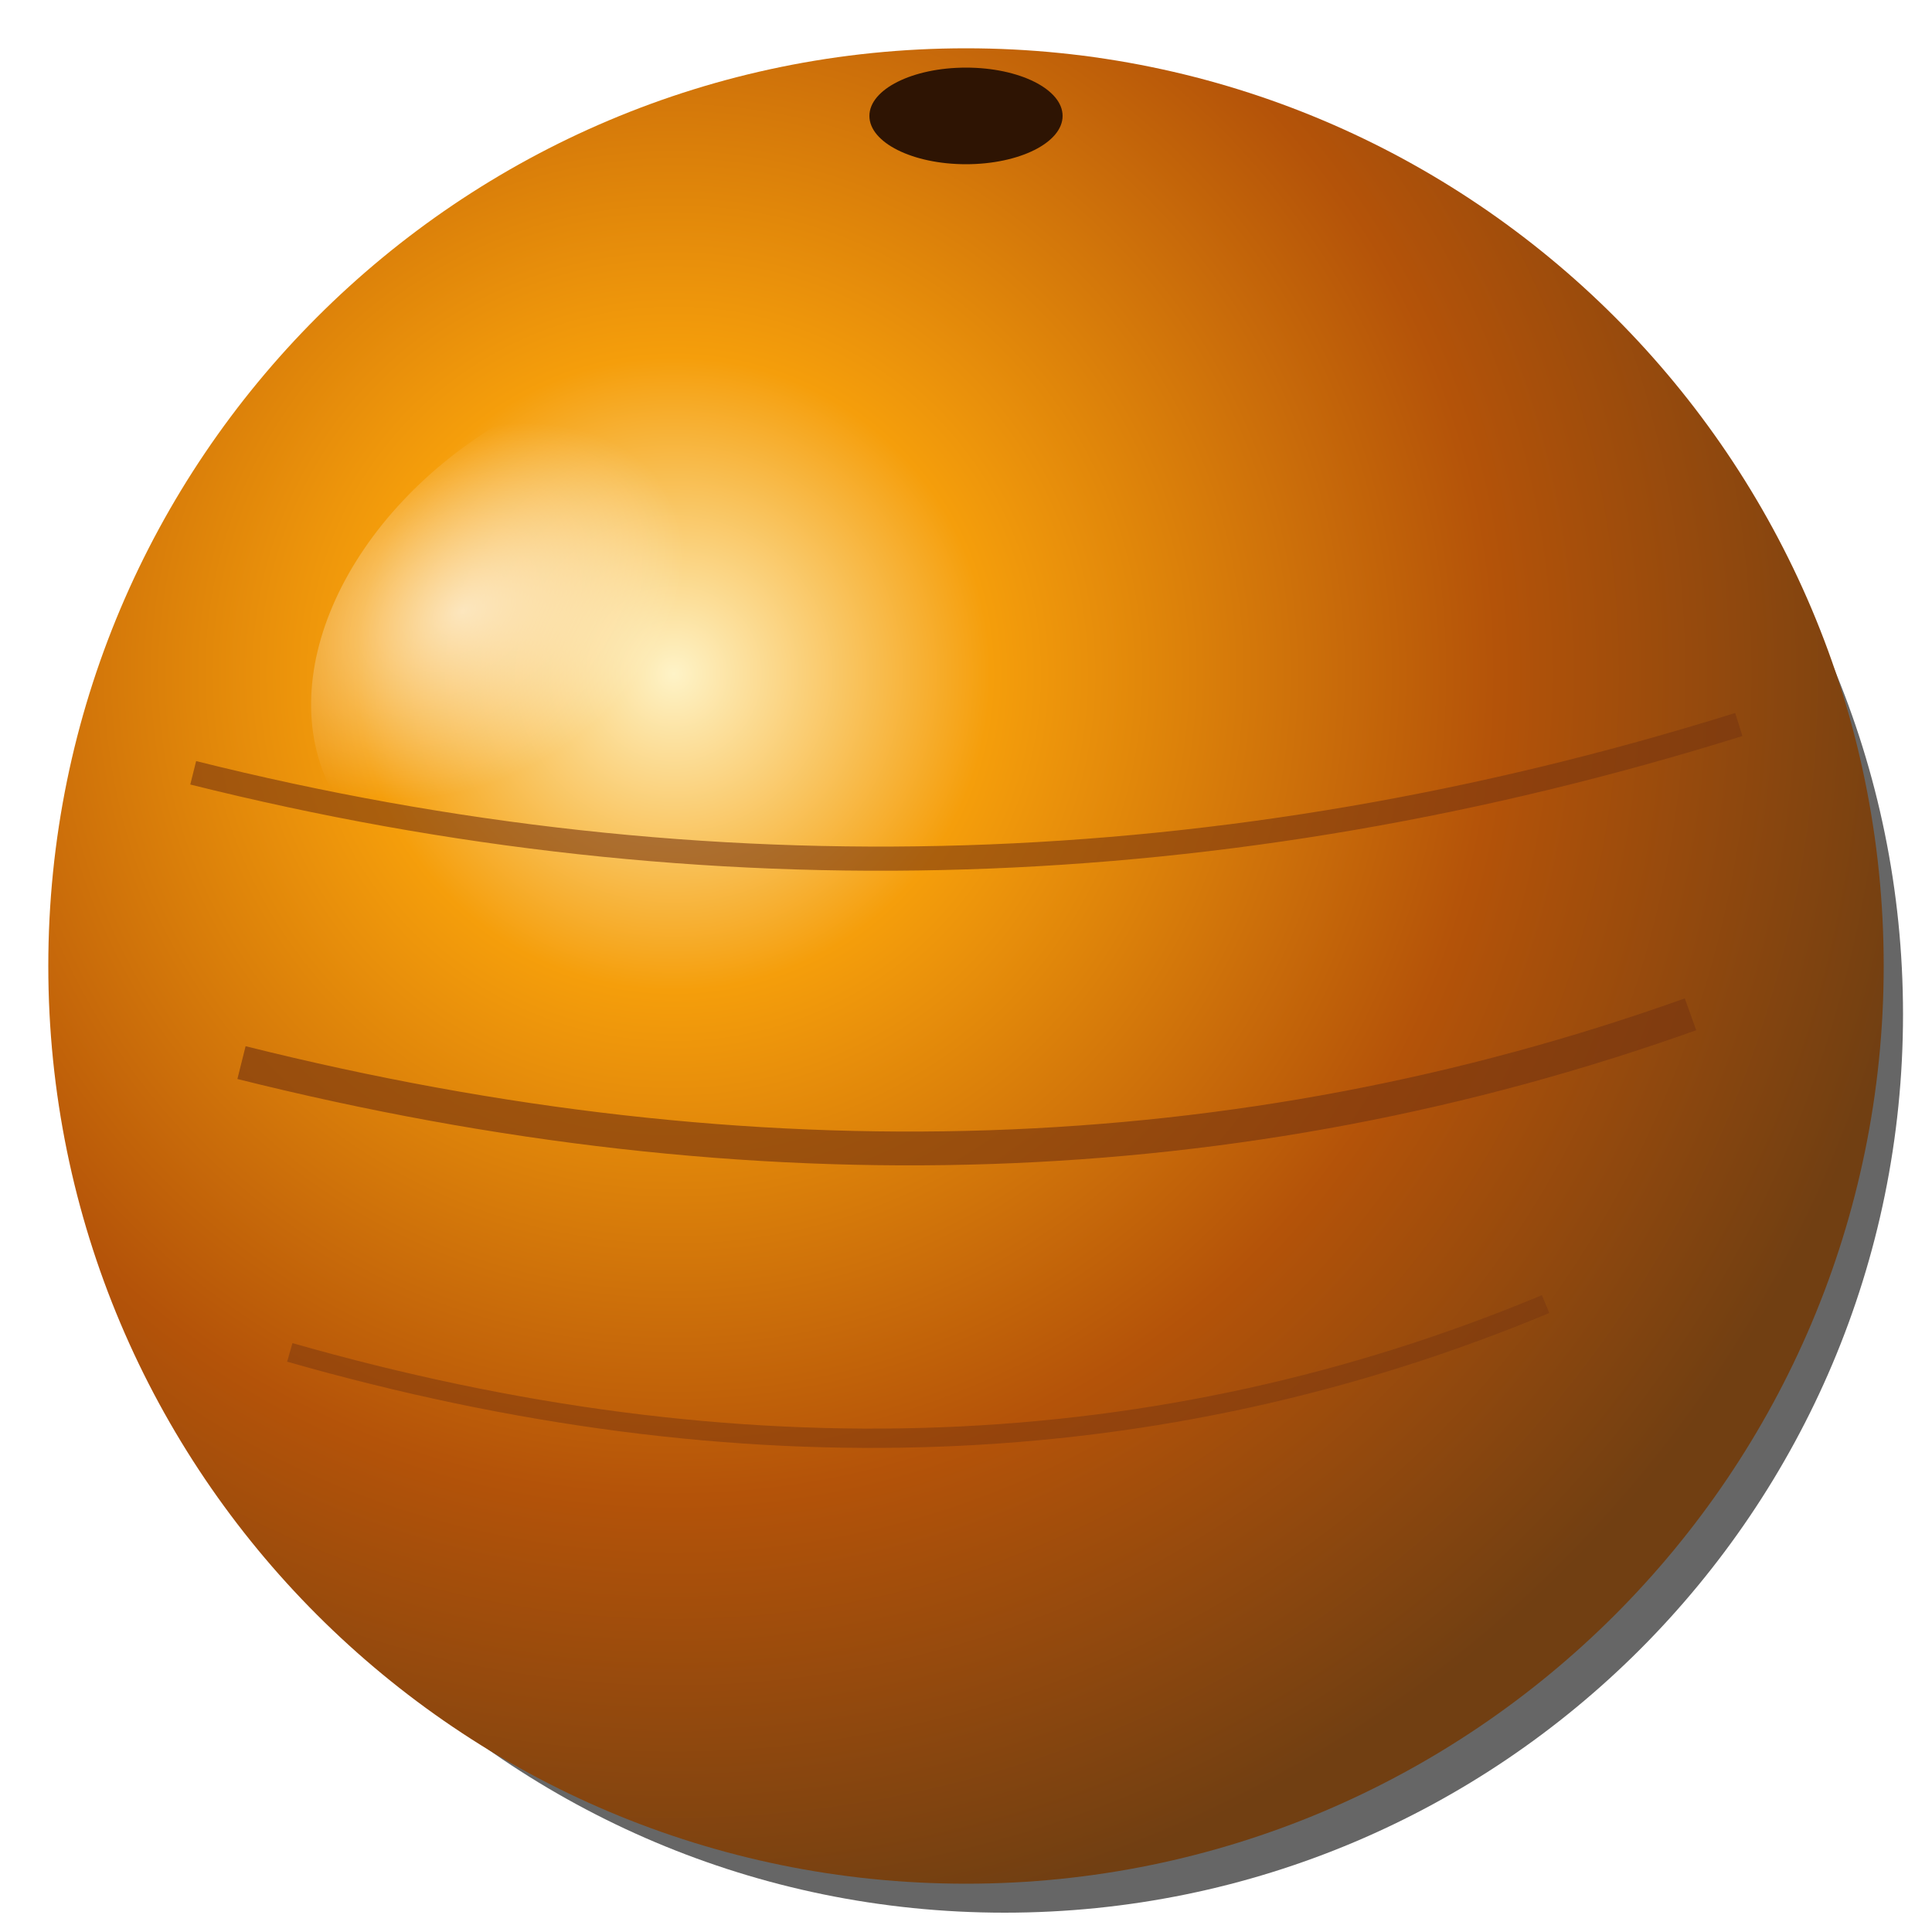
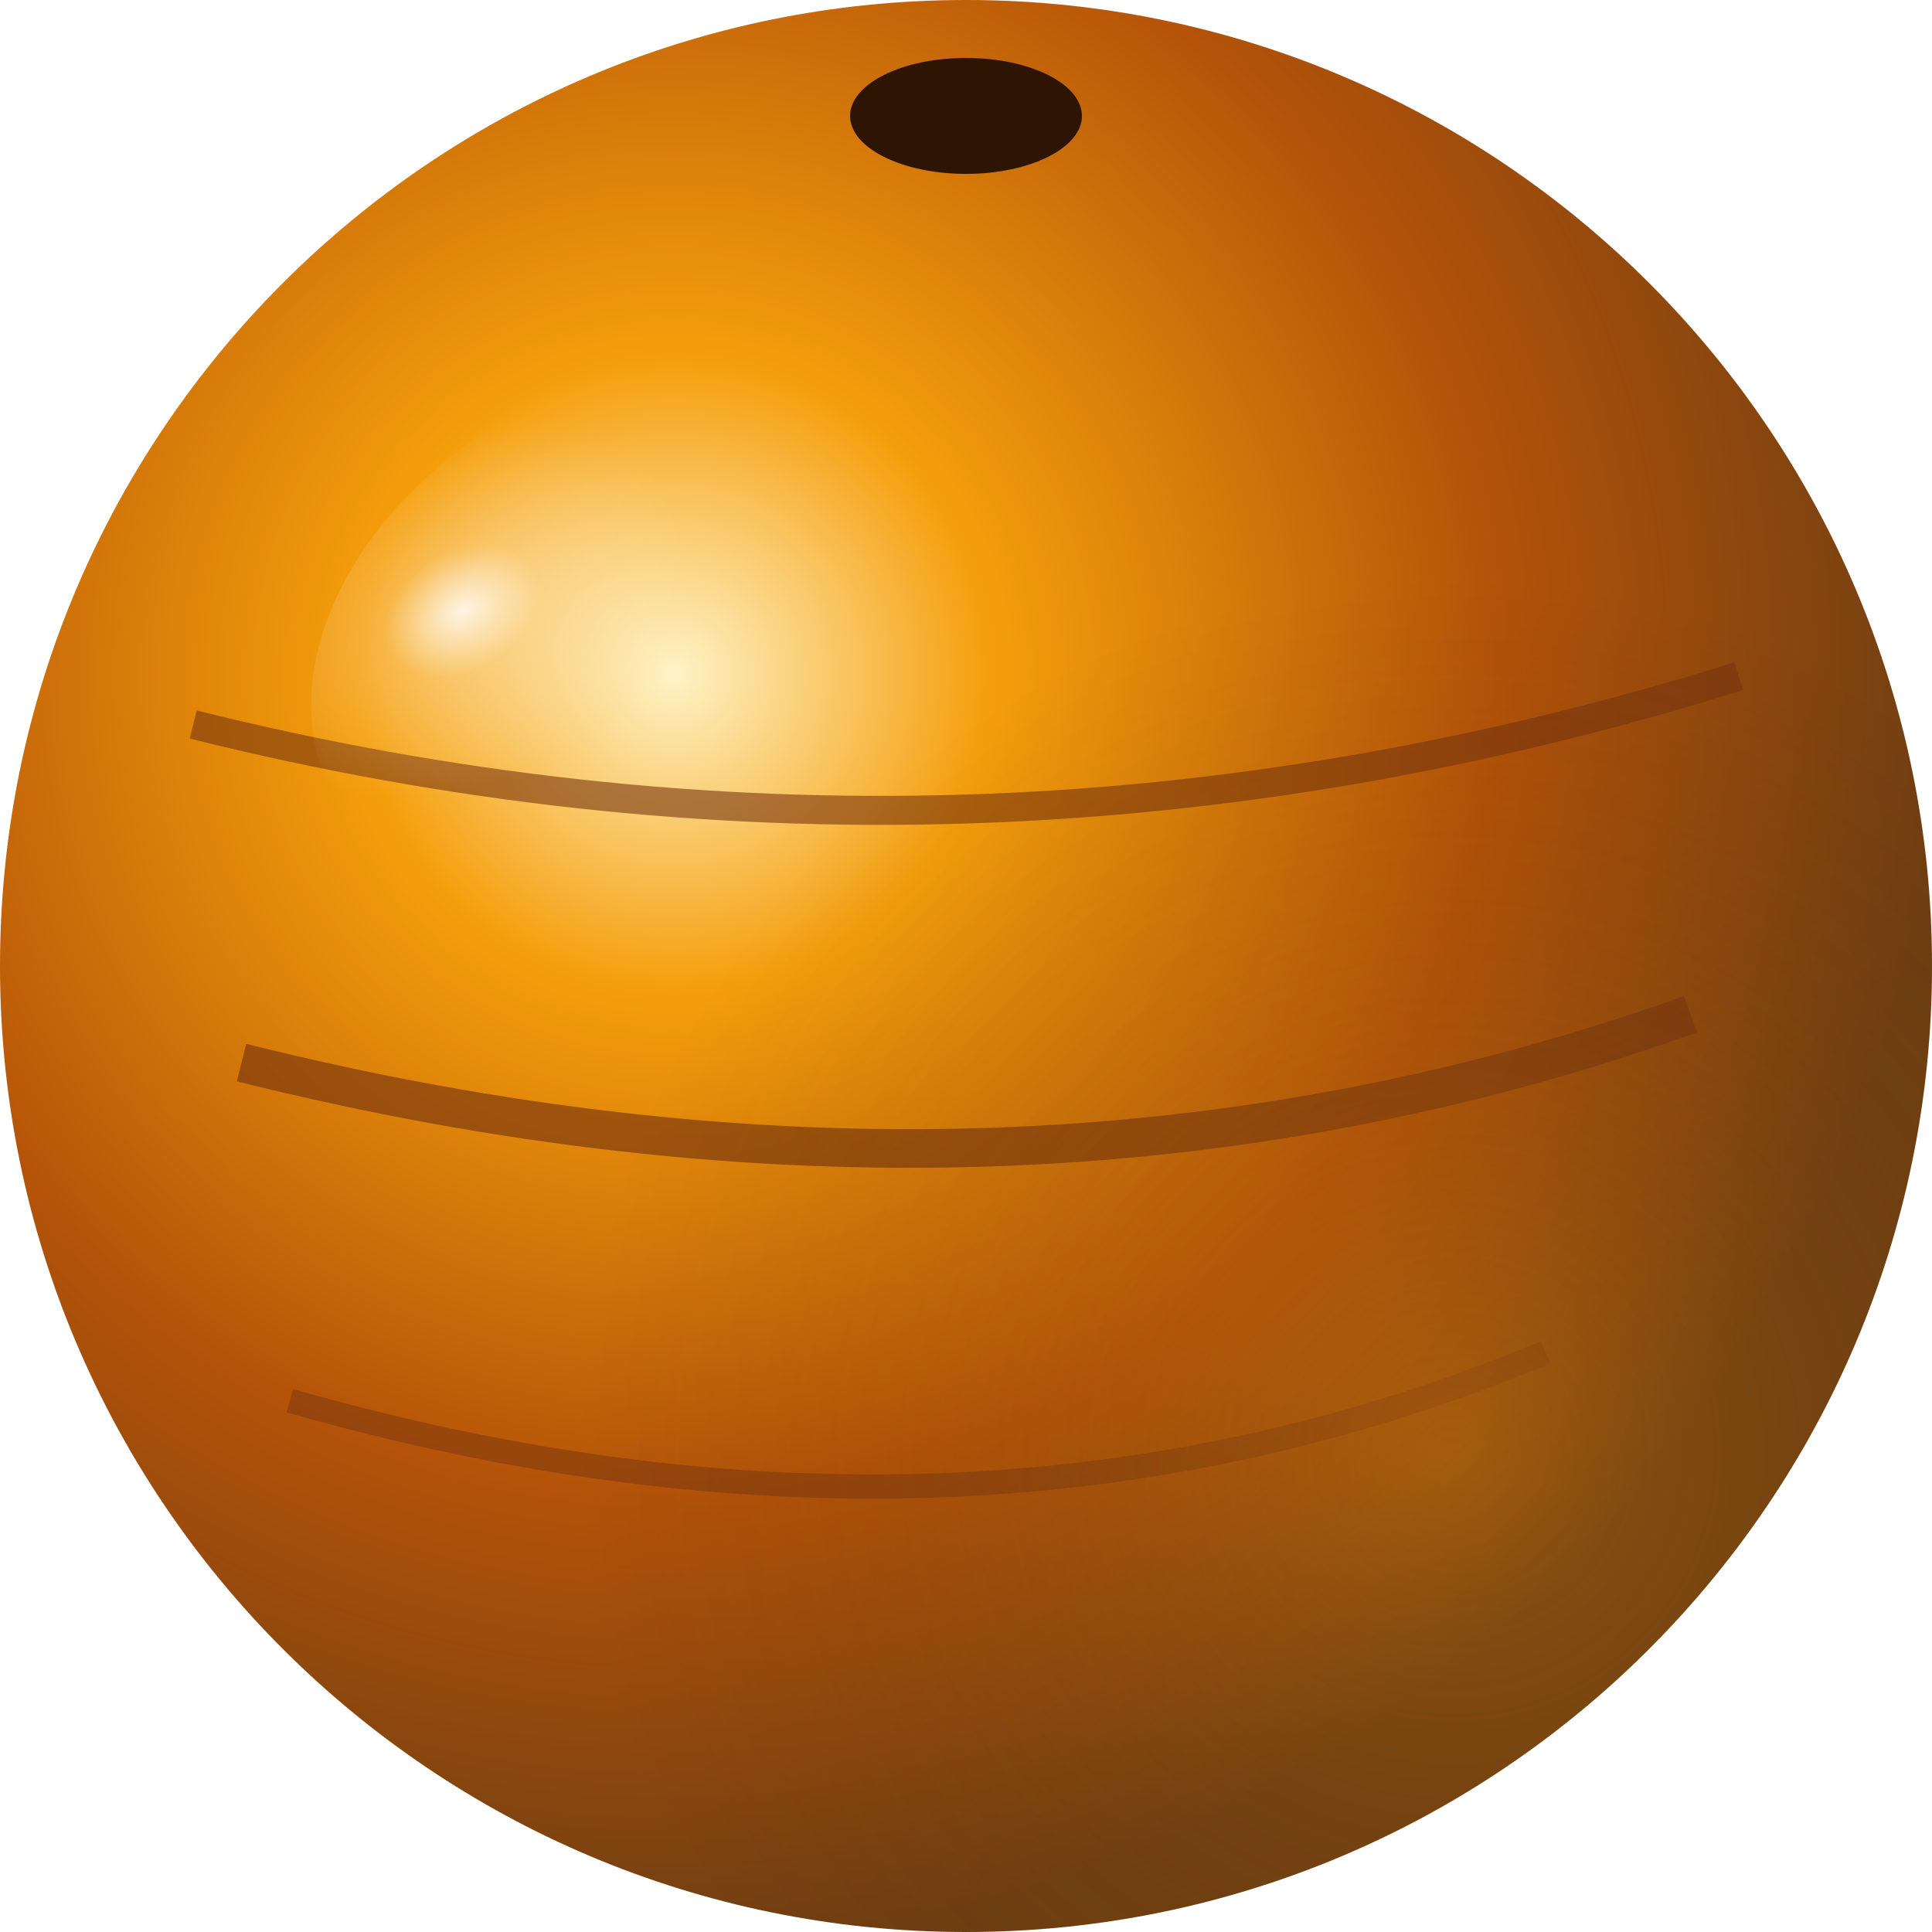
<svg xmlns="http://www.w3.org/2000/svg" viewBox="0 0 200 200" width="200" height="200">
  <defs>
-     <radialGradient id="peachGrad" cx="35%" cy="35%" r="65%">
-       <stop offset="0%" stop-color="#fef3c7" />
-       <stop offset="25%" stop-color="#f59e0b" />
-       <stop offset="65%" stop-color="#b45309" />
-       <stop offset="100%" stop-color="#713f12" />
-     </radialGradient>
    <radialGradient id="specularGlow" cx="30%" cy="30%" r="35%">
-       <stop offset="0%" stop-color="#ffffff" stop-opacity="0.65" />
+       <stop offset="0%" stop-color="#ffffff" stop-opacity="0.85" />
+       <stop offset="35%" stop-color="#ffffff" stop-opacity="0.2" />
      <stop offset="100%" stop-color="#ffffff" stop-opacity="0" />
    </radialGradient>
-     <clipPath id="circleClip">
-       <circle cx="100" cy="100" r="95" />
+     <radialGradient id="bounceGlow" cx="75%" cy="75%" r="45%">
+       <stop offset="0%" stop-color="#f59e0b" stop-opacity="0.25" />
+       <stop offset="100%" stop-color="#000000" stop-opacity="0" />
+     </radialGradient>
+     <clipPath id="beadClip">
+       <circle cx="100" cy="100" r="100" />
    </clipPath>
  </defs>
-   <circle cx="104" cy="105" r="93" fill="#000000" opacity="0.6" />
-   <g clip-path="url(#circleClip)">
+   <g clip-path="url(#beadClip)">
+     <defs>
+       <radialGradient id="peachGrad" cx="35%" cy="35%" r="65%">
+         <stop offset="0%" stop-color="#fef3c7" />
+         <stop offset="25%" stop-color="#f59e0b" />
+         <stop offset="65%" stop-color="#b45309" />
+         <stop offset="100%" stop-color="#713f12" />
+       </radialGradient>
+     </defs>
    <rect width="200" height="200" fill="url(#peachGrad)" />
-     <path d="M 20 80 Q 100 100 180 75" stroke="#78350f" stroke-width="2.5" fill="none" opacity="0.6" />
-     <path d="M 25 110 Q 105 130 175 105" stroke="#78350f" stroke-width="3.5" fill="none" opacity="0.65" />
-     <path d="M 30 140 Q 100 160 160 135" stroke="#78350f" stroke-width="2" fill="none" opacity="0.5" />
+     <path d="M 20 75 Q 100 95 180 70" stroke="#78350f" stroke-width="3" fill="none" opacity="0.6" />
+     <path d="M 25 110 Q 105 130 175 105" stroke="#78350f" stroke-width="4" fill="none" opacity="0.65" />
+     <path d="M 30 145 Q 100 165 160 140" stroke="#78350f" stroke-width="2.5" fill="none" opacity="0.5" />
+     <rect width="200" height="200" fill="url(#bounceGlow)" />
    <ellipse cx="65" cy="65" rx="35" ry="25" transform="rotate(-30 65 65)" fill="url(#specularGlow)" />
  </g>
-   <ellipse cx="100" cy="12" rx="10" ry="5" fill="#2e1403" />
+   <ellipse cx="100" cy="12" rx="12" ry="6" fill="#2e1403" />
</svg>
